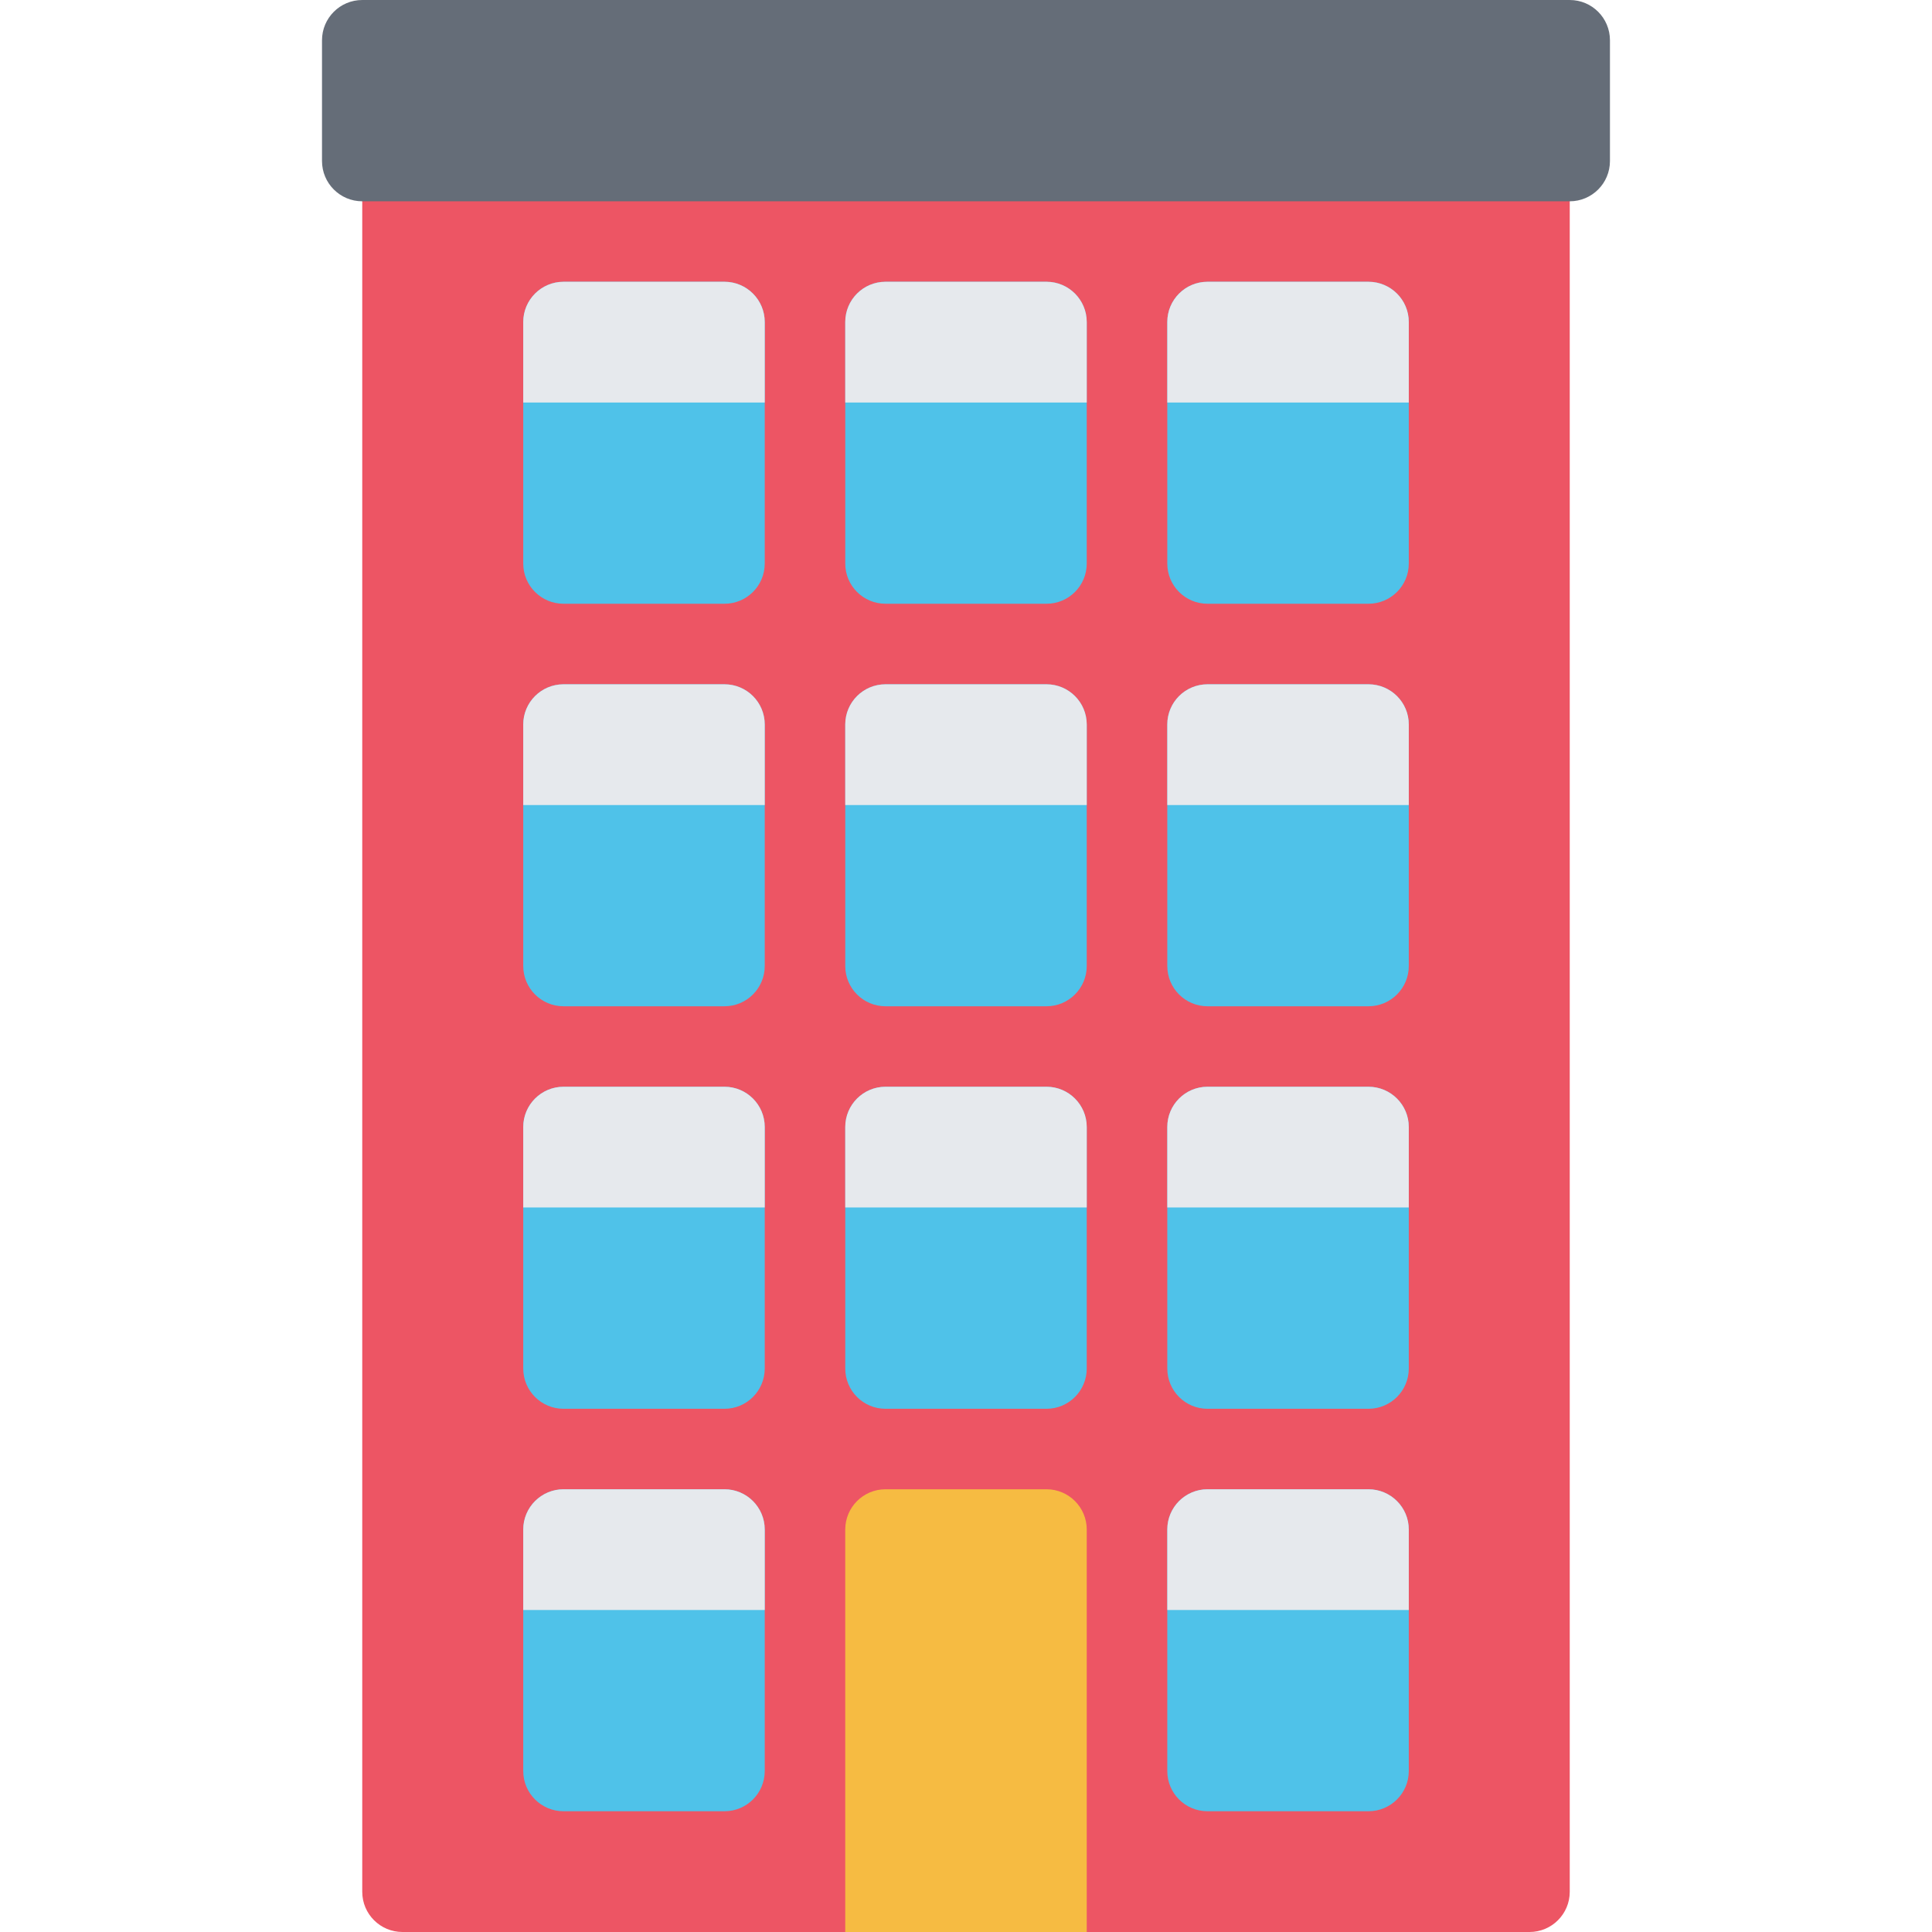
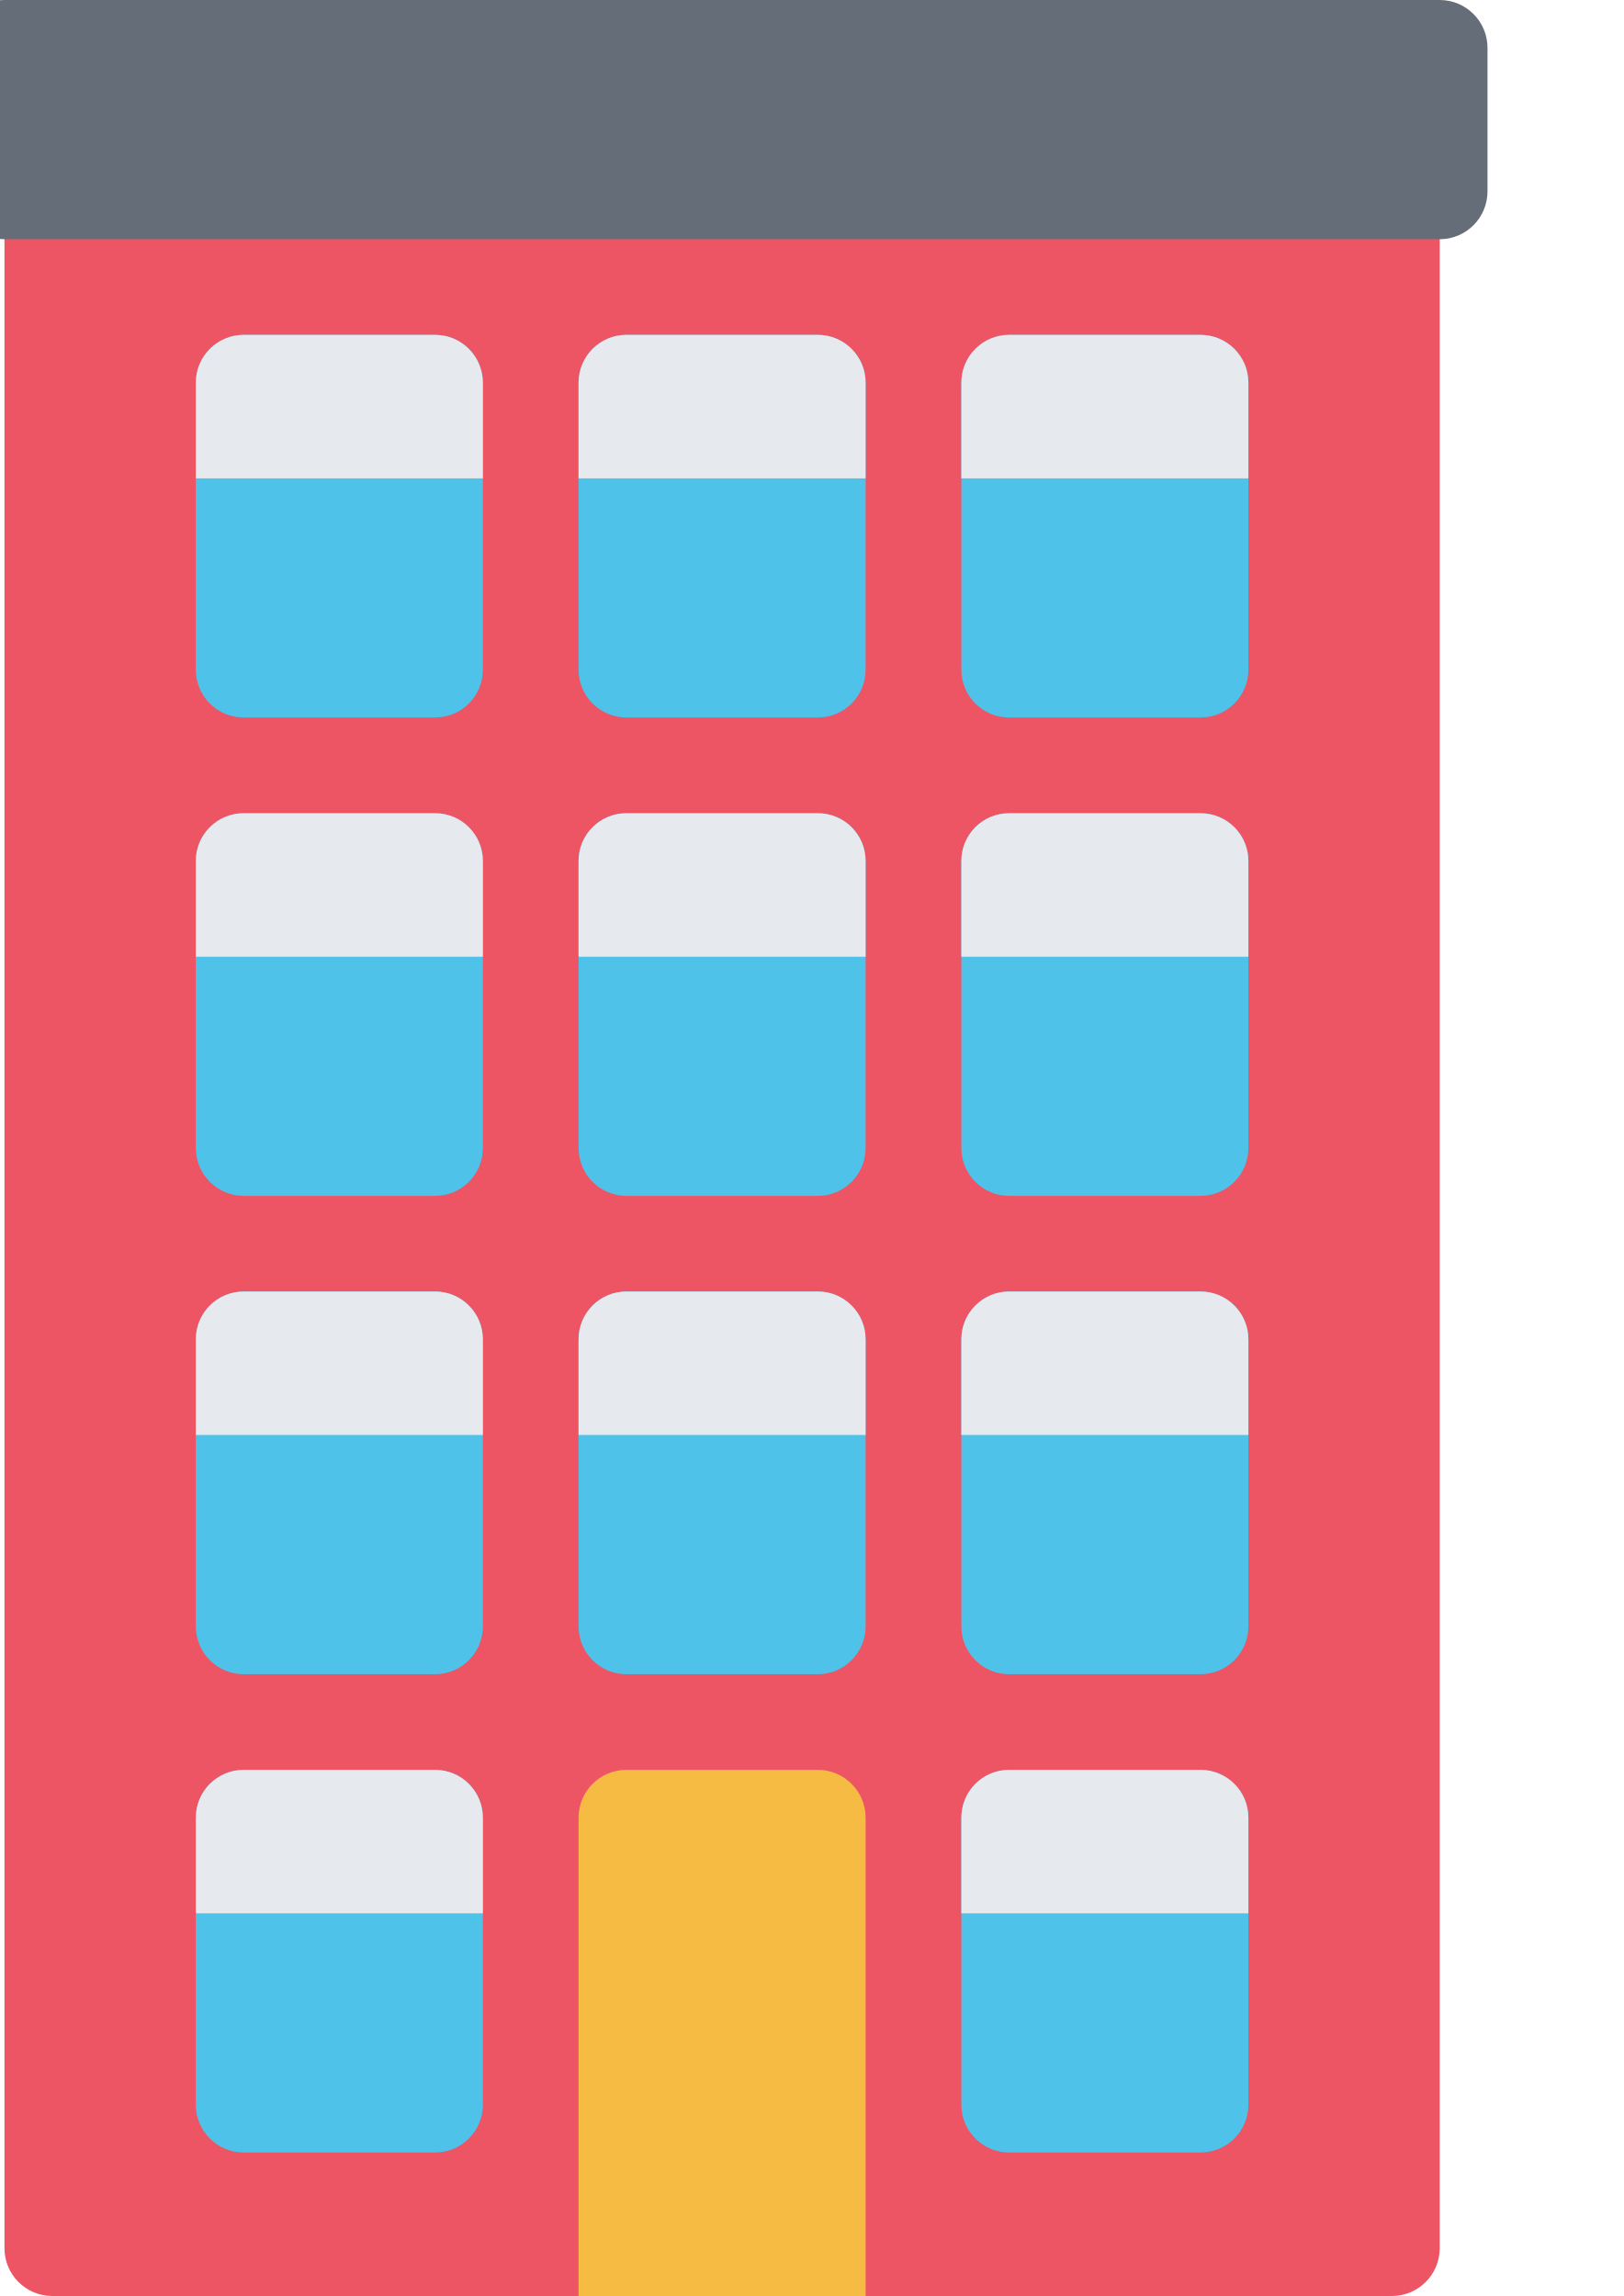
- <svg xmlns="http://www.w3.org/2000/svg" height="100%" width="100%" version="1.1" id="Layer_1" viewBox="0 0 511.985 511.985">
+ <svg xmlns="http://www.w3.org/2000/svg" height="100%" width="100%" version="1.1" id="Layer_1" viewBox="95 0 361.985 511.985">
  <path style="fill:#ED5564;" d="M405.331,32H106.66c-5.89,0-10.663,4.78-10.663,10.671v458.658c0,5.891,4.773,10.656,10.663,10.656  h298.671c5.875,0,10.656-4.766,10.656-10.656V42.671C415.987,36.78,411.206,32,405.331,32z" />
  <path style="fill:#4FC2E9;" d="M191.994,74.67h-42.663c-5.891,0-10.672,4.781-10.672,10.672v63.998  c0,5.891,4.781,10.656,10.672,10.656h42.663c5.891,0,10.663-4.766,10.663-10.656V85.341C202.657,79.451,197.885,74.67,191.994,74.67  z" />
  <path style="fill:#E6E9ED;" d="M191.994,74.67h-42.663c-5.891,0-10.672,4.781-10.672,10.672v21.327h63.998V85.341  C202.657,79.451,197.885,74.67,191.994,74.67z" />
  <path style="fill:#4FC2E9;" d="M277.335,74.67h-42.678c-5.891,0-10.664,4.781-10.664,10.672v63.998  c0,5.891,4.773,10.656,10.664,10.656h42.678c5.875,0,10.655-4.766,10.655-10.656V85.341C287.99,79.451,283.21,74.67,277.335,74.67z" />
  <path style="fill:#E6E9ED;" d="M277.335,74.67h-42.678c-5.891,0-10.664,4.781-10.664,10.672v21.327h63.997V85.341  C287.99,79.451,283.21,74.67,277.335,74.67z" />
  <path style="fill:#4FC2E9;" d="M362.644,74.67H319.99c-5.891,0-10.656,4.781-10.656,10.672v63.998  c0,5.891,4.766,10.656,10.656,10.656h42.654c5.906,0,10.688-4.766,10.688-10.656V85.341C373.332,79.451,368.551,74.67,362.644,74.67  z" />
  <path style="fill:#E6E9ED;" d="M362.644,74.67H319.99c-5.891,0-10.656,4.781-10.656,10.672v21.327h63.998V85.341  C373.332,79.451,368.551,74.67,362.644,74.67z" />
  <path style="fill:#4FC2E9;" d="M191.994,181.339h-42.663c-5.891,0-10.672,4.766-10.672,10.656v63.998  c0,5.891,4.781,10.672,10.672,10.672h42.663c5.891,0,10.663-4.781,10.663-10.672v-63.998  C202.657,186.104,197.885,181.339,191.994,181.339z" />
  <path style="fill:#E6E9ED;" d="M191.994,181.339h-42.663c-5.891,0-10.672,4.766-10.672,10.656v21.343h63.998v-21.343  C202.657,186.104,197.885,181.339,191.994,181.339z" />
  <path style="fill:#4FC2E9;" d="M277.335,181.339h-42.678c-5.891,0-10.664,4.766-10.664,10.656v63.998  c0,5.891,4.773,10.672,10.664,10.672h42.678c5.875,0,10.655-4.781,10.655-10.672v-63.998  C287.99,186.104,283.21,181.339,277.335,181.339z" />
  <path style="fill:#E6E9ED;" d="M277.335,181.339h-42.678c-5.891,0-10.664,4.766-10.664,10.656v21.343h63.997v-21.343  C287.99,186.104,283.21,181.339,277.335,181.339z" />
  <path style="fill:#4FC2E9;" d="M362.644,181.339H319.99c-5.891,0-10.656,4.766-10.656,10.656v63.998  c0,5.891,4.766,10.672,10.656,10.672h42.654c5.906,0,10.688-4.781,10.688-10.672v-63.998  C373.332,186.104,368.551,181.339,362.644,181.339z" />
  <path style="fill:#E6E9ED;" d="M362.644,181.339H319.99c-5.891,0-10.656,4.766-10.656,10.656v21.343h63.998v-21.343  C373.332,186.104,368.551,181.339,362.644,181.339z" />
  <path style="fill:#4FC2E9;" d="M191.994,287.991h-42.663c-5.891,0-10.672,4.781-10.672,10.671v63.998  c0,5.891,4.781,10.672,10.672,10.672h42.663c5.891,0,10.663-4.781,10.663-10.672v-63.998  C202.657,292.772,197.885,287.991,191.994,287.991z" />
  <path style="fill:#E6E9ED;" d="M191.994,287.991h-42.663c-5.891,0-10.672,4.781-10.672,10.671v21.328h63.998v-21.328  C202.657,292.772,197.885,287.991,191.994,287.991z" />
  <path style="fill:#4FC2E9;" d="M277.335,287.991h-42.678c-5.891,0-10.664,4.781-10.664,10.671v63.998  c0,5.891,4.773,10.672,10.664,10.672h42.678c5.875,0,10.655-4.781,10.655-10.672v-63.998  C287.99,292.772,283.21,287.991,277.335,287.991z" />
  <path style="fill:#E6E9ED;" d="M277.335,287.991h-42.678c-5.891,0-10.664,4.781-10.664,10.671v21.328h63.997v-21.328  C287.99,292.772,283.21,287.991,277.335,287.991z" />
  <path style="fill:#4FC2E9;" d="M362.644,287.991H319.99c-5.891,0-10.656,4.781-10.656,10.671v63.998  c0,5.891,4.766,10.672,10.656,10.672h42.654c5.906,0,10.688-4.781,10.688-10.672v-63.998  C373.332,292.772,368.551,287.991,362.644,287.991z" />
  <path style="fill:#E6E9ED;" d="M362.644,287.991H319.99c-5.891,0-10.656,4.781-10.656,10.671v21.328h63.998v-21.328  C373.332,292.772,368.551,287.991,362.644,287.991z" />
  <path style="fill:#4FC2E9;" d="M191.994,394.66h-42.663c-5.891,0-10.672,4.781-10.672,10.672v63.998  c0,5.891,4.781,10.655,10.672,10.655h42.663c5.891,0,10.663-4.765,10.663-10.655v-63.998  C202.657,399.441,197.885,394.66,191.994,394.66z" />
  <path style="fill:#E6E9ED;" d="M191.994,394.66h-42.663c-5.891,0-10.672,4.781-10.672,10.672v21.327h63.998v-21.327  C202.657,399.441,197.885,394.66,191.994,394.66z" />
  <path style="fill:#4FC2E9;" d="M362.644,394.66H319.99c-5.891,0-10.656,4.781-10.656,10.672v63.998  c0,5.891,4.766,10.655,10.656,10.655h42.654c5.906,0,10.688-4.765,10.688-10.655v-63.998  C373.332,399.441,368.551,394.66,362.644,394.66z" />
  <path style="fill:#E6E9ED;" d="M362.644,394.66H319.99c-5.891,0-10.656,4.781-10.656,10.672v21.327h63.998v-21.327  C373.332,399.441,368.551,394.66,362.644,394.66z" />
  <path style="fill:#656D78;" d="M415.987,0.001H95.997c-5.891,0-10.664,4.78-10.664,10.671v31.999  c0,5.891,4.773,10.672,10.664,10.672h319.99c5.89,0,10.655-4.781,10.655-10.672V10.672C426.642,4.781,421.877,0.001,415.987,0.001z" />
  <path style="fill:#F6BB42;" d="M277.335,394.66h-42.678c-5.891,0-10.664,4.781-10.664,10.672v106.652h63.997V405.332  C287.99,399.441,283.21,394.66,277.335,394.66z" />
</svg>
